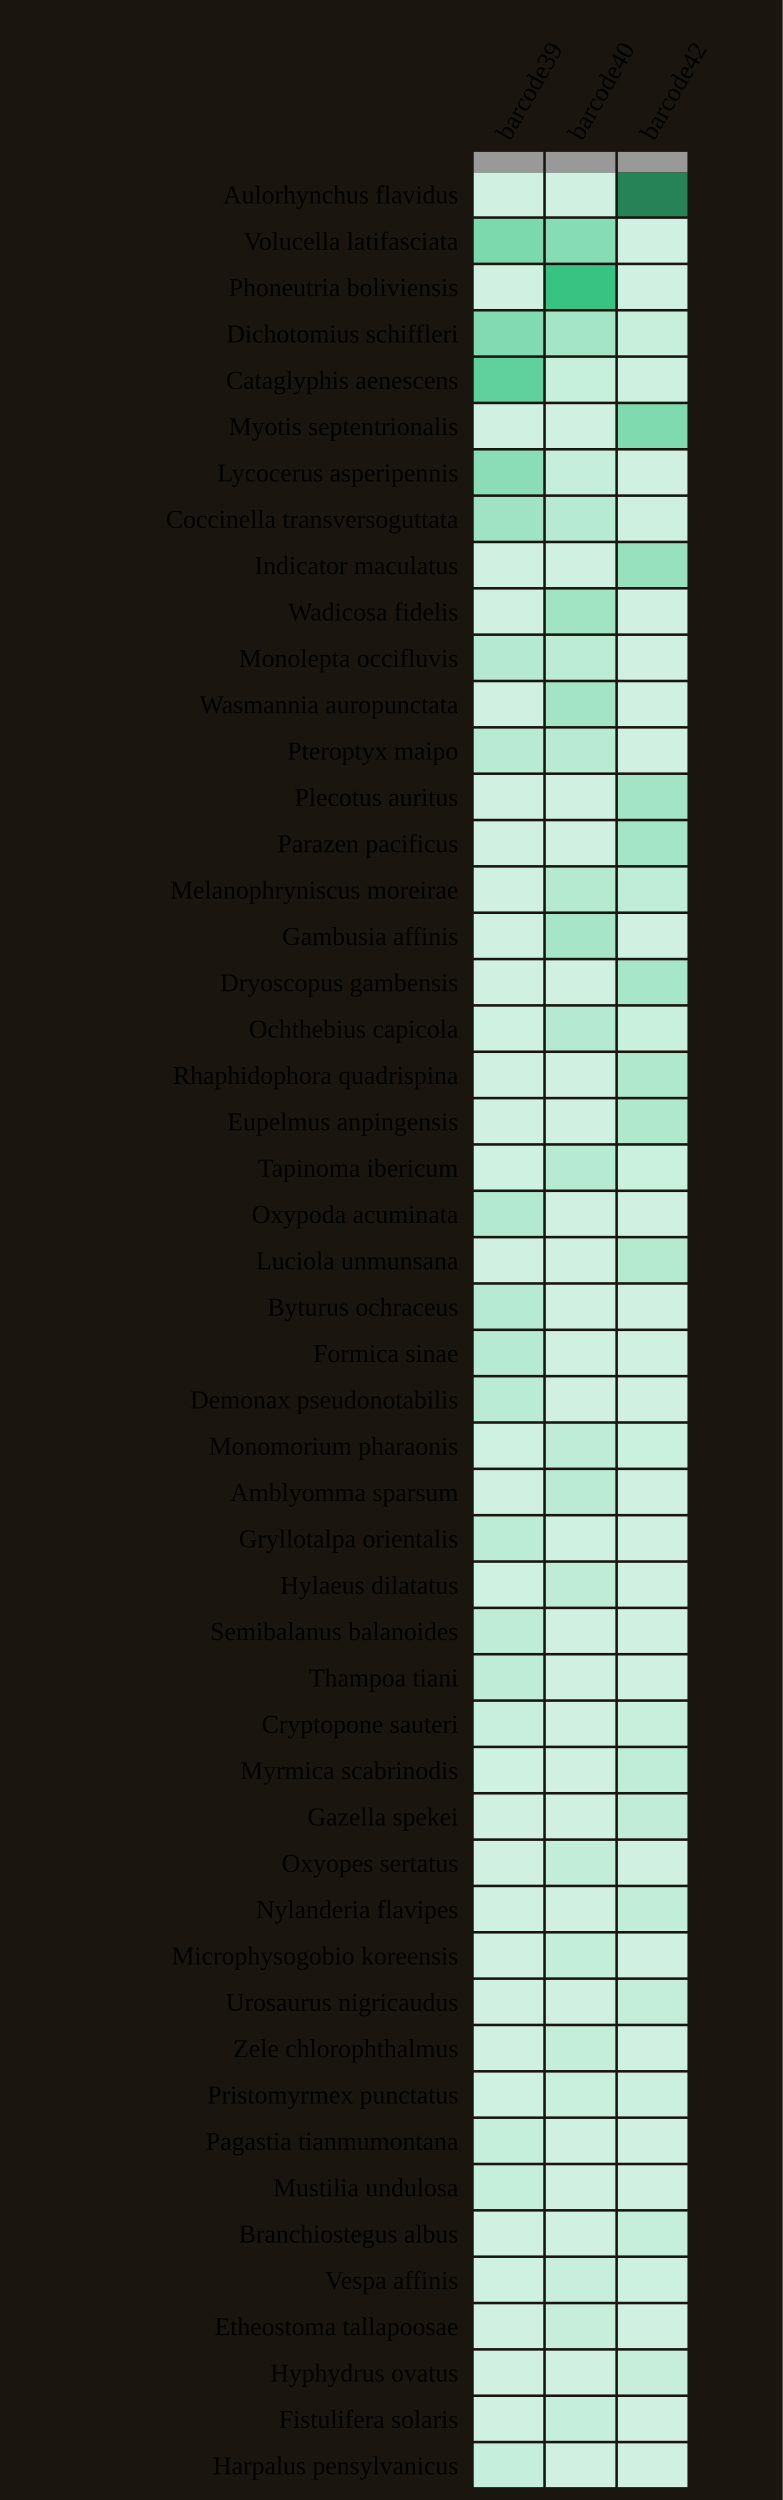
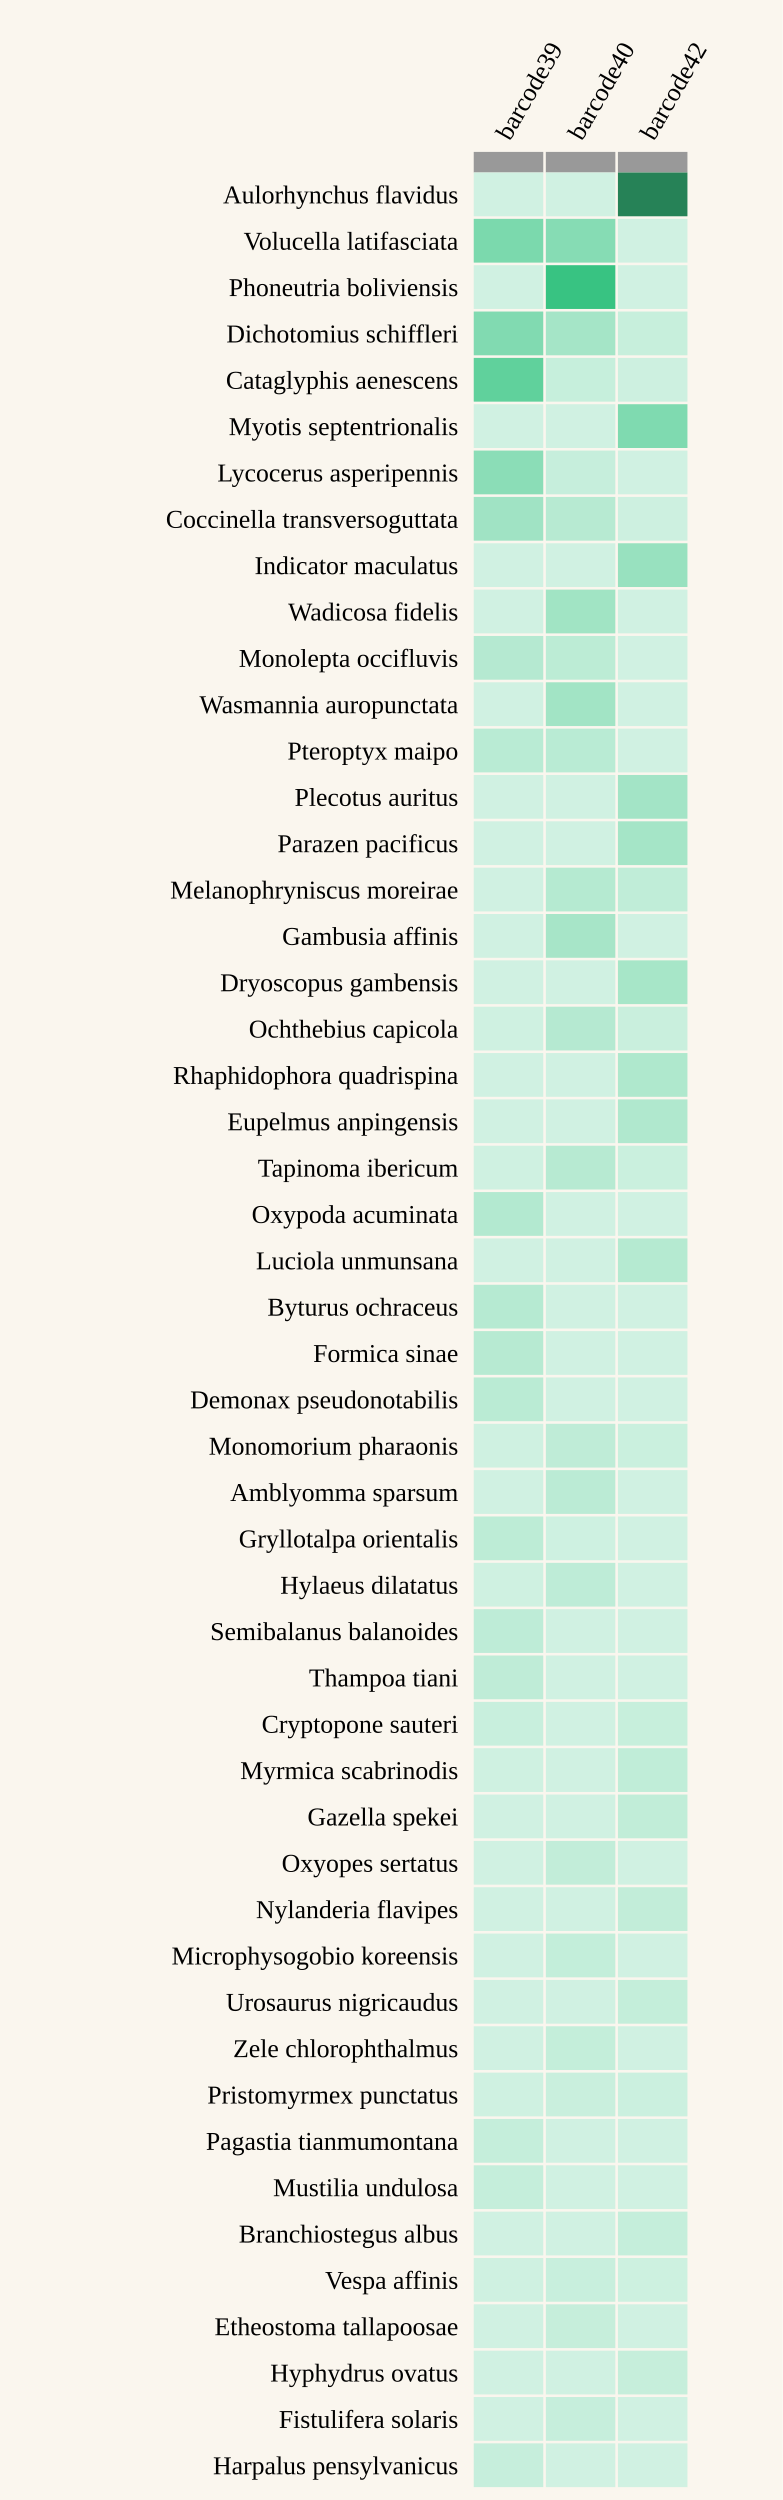
<svg xmlns="http://www.w3.org/2000/svg" viewBox="0 0 304 971" width="304" height="971">
-   <rect x="0" y="0" width="304" height="971" fill="#1A160F" />
+   <rect x="0" y="0" width="304" height="971" fill="#FAF6EE" />
  <text x="198" y="55" font-size="10" fill="rgb(0, 0, 0)" text-anchor="start" transform="rotate(-60 198 55)">barcode39</text>
  <text x="226" y="55" font-size="10" fill="rgb(0, 0, 0)" text-anchor="start" transform="rotate(-60 226 55)">barcode40</text>
  <text x="254" y="55" font-size="10" fill="rgb(0, 0, 0)" text-anchor="start" transform="rotate(-60 254 55)">barcode42</text>
  <rect x="184" y="59" width="27" height="8" fill="hsl(0, 0%, 60%)" />
  <rect x="212" y="59" width="27" height="8" fill="hsl(0, 0%, 60%)" />
  <rect x="240" y="59" width="27" height="8" fill="hsl(0, 0%, 60%)" />
  <text x="178" y="79" font-size="10" fill="rgb(0, 0, 0)" font-weight="normal" text-anchor="end">Aulorhynchus flavidus</text>
  <rect x="184" y="67" width="27" height="17" fill="hsl(152, 55%, 88%)" />
  <rect x="212" y="67" width="27" height="17" fill="hsl(152, 55%, 88%)" />
  <rect x="240" y="67" width="27" height="17" fill="hsl(152, 55%, 33%)" />
  <text x="178" y="97" font-size="10" fill="rgb(0, 0, 0)" font-weight="normal" text-anchor="end">Volucella latifasciata</text>
  <rect x="184" y="85" width="27" height="17" fill="hsl(152, 55%, 66.486%)" />
  <rect x="212" y="85" width="27" height="17" fill="hsl(152, 55%, 69.357%)" />
  <rect x="240" y="85" width="27" height="17" fill="hsl(152, 55%, 88%)" />
  <text x="178" y="115" font-size="10" fill="rgb(0, 0, 0)" font-weight="normal" text-anchor="end">Phoneutria boliviensis</text>
  <rect x="184" y="103" width="27" height="17" fill="hsl(152, 55%, 88%)" />
  <rect x="212" y="103" width="27" height="17" fill="hsl(152, 55%, 49.23%)" />
  <rect x="240" y="103" width="27" height="17" fill="hsl(152, 55%, 88%)" />
  <text x="178" y="133" font-size="10" fill="rgb(0, 0, 0)" font-weight="normal" text-anchor="end">Dichotomius schiffleri</text>
  <rect x="184" y="121" width="27" height="17" fill="hsl(152, 55%, 68.19%)" />
  <rect x="212" y="121" width="27" height="17" fill="hsl(152, 55%, 77.205%)" />
  <rect x="240" y="121" width="27" height="17" fill="hsl(152, 55%, 85.842%)" />
  <text x="178" y="151" font-size="10" fill="rgb(0, 0, 0)" font-weight="normal" text-anchor="end">Cataglyphis aenescens</text>
  <rect x="184" y="139" width="27" height="17" fill="hsl(152, 55%, 59.72%)" />
  <rect x="212" y="139" width="27" height="17" fill="hsl(152, 55%, 85.69%)" />
  <rect x="240" y="139" width="27" height="17" fill="hsl(152, 55%, 87.322%)" />
  <text x="178" y="169" font-size="10" fill="rgb(0, 0, 0)" font-weight="normal" text-anchor="end">Myotis septentrionalis</text>
  <rect x="184" y="157" width="27" height="17" fill="hsl(152, 55%, 88%)" />
  <rect x="212" y="157" width="27" height="17" fill="hsl(152, 55%, 88%)" />
  <rect x="240" y="157" width="27" height="17" fill="hsl(152, 55%, 67.654%)" />
  <text x="178" y="187" font-size="10" fill="rgb(0, 0, 0)" font-weight="normal" text-anchor="end">Lycocerus asperipennis</text>
  <rect x="184" y="175" width="27" height="17" fill="hsl(152, 55%, 70.63%)" />
  <rect x="212" y="175" width="27" height="17" fill="hsl(152, 55%, 85.619%)" />
  <rect x="240" y="175" width="27" height="17" fill="hsl(152, 55%, 88%)" />
  <text x="178" y="205" font-size="10" fill="rgb(0, 0, 0)" font-weight="normal" text-anchor="end">Coccinella transversoguttata</text>
  <rect x="184" y="193" width="27" height="17" fill="hsl(152, 55%, 75.922%)" />
  <rect x="212" y="193" width="27" height="17" fill="hsl(152, 55%, 81.754%)" />
  <rect x="240" y="193" width="27" height="17" fill="hsl(152, 55%, 87.344%)" />
  <text x="178" y="223" font-size="10" fill="rgb(0, 0, 0)" font-weight="normal" text-anchor="end">Indicator maculatus</text>
  <rect x="184" y="211" width="27" height="17" fill="hsl(152, 55%, 88%)" />
  <rect x="212" y="211" width="27" height="17" fill="hsl(152, 55%, 88%)" />
  <rect x="240" y="211" width="27" height="17" fill="hsl(152, 55%, 73.886%)" />
  <text x="178" y="241" font-size="10" fill="rgb(0, 0, 0)" font-weight="normal" text-anchor="end">Wadicosa fidelis</text>
  <rect x="184" y="229" width="27" height="17" fill="hsl(152, 55%, 88%)" />
  <rect x="212" y="229" width="27" height="17" fill="hsl(152, 55%, 76.098%)" />
  <rect x="240" y="229" width="27" height="17" fill="hsl(152, 55%, 88%)" />
  <text x="178" y="259" font-size="10" fill="rgb(0, 0, 0)" font-weight="normal" text-anchor="end">Monolepta occifluvis</text>
  <rect x="184" y="247" width="27" height="17" fill="hsl(152, 55%, 81.222%)" />
  <rect x="212" y="247" width="27" height="17" fill="hsl(152, 55%, 83.027%)" />
  <rect x="240" y="247" width="27" height="17" fill="hsl(152, 55%, 88%)" />
  <text x="178" y="277" font-size="10" fill="rgb(0, 0, 0)" font-weight="normal" text-anchor="end">Wasmannia auropunctata</text>
  <rect x="184" y="265" width="27" height="17" fill="hsl(152, 55%, 87.994%)" />
  <rect x="212" y="265" width="27" height="17" fill="hsl(152, 55%, 76.476%)" />
  <rect x="240" y="265" width="27" height="17" fill="hsl(152, 55%, 88%)" />
  <text x="178" y="295" font-size="10" fill="rgb(0, 0, 0)" font-weight="normal" text-anchor="end">Pteroptyx maipo</text>
  <rect x="184" y="283" width="27" height="17" fill="hsl(152, 55%, 82.302%)" />
  <rect x="212" y="283" width="27" height="17" fill="hsl(152, 55%, 82.367%)" />
  <rect x="240" y="283" width="27" height="17" fill="hsl(152, 55%, 88%)" />
  <text x="178" y="313" font-size="10" fill="rgb(0, 0, 0)" font-weight="normal" text-anchor="end">Plecotus auritus</text>
  <rect x="184" y="301" width="27" height="17" fill="hsl(152, 55%, 88%)" />
  <rect x="212" y="301" width="27" height="17" fill="hsl(152, 55%, 88%)" />
  <rect x="240" y="301" width="27" height="17" fill="hsl(152, 55%, 76.772%)" />
  <text x="178" y="331" font-size="10" fill="rgb(0, 0, 0)" font-weight="normal" text-anchor="end">Parazen pacificus</text>
  <rect x="184" y="319" width="27" height="17" fill="hsl(152, 55%, 88%)" />
  <rect x="212" y="319" width="27" height="17" fill="hsl(152, 55%, 88%)" />
  <rect x="240" y="319" width="27" height="17" fill="hsl(152, 55%, 77.355%)" />
  <text x="178" y="349" font-size="10" fill="rgb(0, 0, 0)" font-weight="normal" text-anchor="end">Melanophryniscus moreirae</text>
  <rect x="184" y="337" width="27" height="17" fill="hsl(152, 55%, 88%)" />
  <rect x="212" y="337" width="27" height="17" fill="hsl(152, 55%, 81.354%)" />
  <rect x="240" y="337" width="27" height="17" fill="hsl(152, 55%, 84.169%)" />
  <text x="178" y="367" font-size="10" fill="rgb(0, 0, 0)" font-weight="normal" text-anchor="end">Gambusia affinis</text>
  <rect x="184" y="355" width="27" height="17" fill="hsl(152, 55%, 88%)" />
  <rect x="212" y="355" width="27" height="17" fill="hsl(152, 55%, 77.747%)" />
  <rect x="240" y="355" width="27" height="17" fill="hsl(152, 55%, 88%)" />
  <text x="178" y="385" font-size="10" fill="rgb(0, 0, 0)" font-weight="normal" text-anchor="end">Dryoscopus gambensis</text>
  <rect x="184" y="373" width="27" height="17" fill="hsl(152, 55%, 88%)" />
  <rect x="212" y="373" width="27" height="17" fill="hsl(152, 55%, 88%)" />
  <rect x="240" y="373" width="27" height="17" fill="hsl(152, 55%, 77.791%)" />
  <text x="178" y="403" font-size="10" fill="rgb(0, 0, 0)" font-weight="normal" text-anchor="end">Ochthebius capicola</text>
  <rect x="184" y="391" width="27" height="17" fill="hsl(152, 55%, 87.961%)" />
  <rect x="212" y="391" width="27" height="17" fill="hsl(152, 55%, 81.212%)" />
  <rect x="240" y="391" width="27" height="17" fill="hsl(152, 55%, 86.327%)" />
  <text x="178" y="421" font-size="10" fill="rgb(0, 0, 0)" font-weight="normal" text-anchor="end">Rhaphidophora quadrispina</text>
  <rect x="184" y="409" width="27" height="17" fill="hsl(152, 55%, 88%)" />
  <rect x="212" y="409" width="27" height="17" fill="hsl(152, 55%, 88%)" />
  <rect x="240" y="409" width="27" height="17" fill="hsl(152, 55%, 79.683%)" />
  <text x="178" y="439" font-size="10" fill="rgb(0, 0, 0)" font-weight="normal" text-anchor="end">Eupelmus anpingensis</text>
  <rect x="184" y="427" width="27" height="17" fill="hsl(152, 55%, 88%)" />
  <rect x="212" y="427" width="27" height="17" fill="hsl(152, 55%, 88%)" />
  <rect x="240" y="427" width="27" height="17" fill="hsl(152, 55%, 80.071%)" />
  <text x="178" y="457" font-size="10" fill="rgb(0, 0, 0)" font-weight="normal" text-anchor="end">Tapinoma ibericum</text>
  <rect x="184" y="445" width="27" height="17" fill="hsl(152, 55%, 87.915%)" />
  <rect x="212" y="445" width="27" height="17" fill="hsl(152, 55%, 81.8%)" />
  <rect x="240" y="445" width="27" height="17" fill="hsl(152, 55%, 86.715%)" />
  <text x="178" y="475" font-size="10" fill="rgb(0, 0, 0)" font-weight="normal" text-anchor="end">Oxypoda acuminata</text>
  <rect x="184" y="463" width="27" height="17" fill="hsl(152, 55%, 80.704%)" />
  <rect x="212" y="463" width="27" height="17" fill="hsl(152, 55%, 88%)" />
  <rect x="240" y="463" width="27" height="17" fill="hsl(152, 55%, 88%)" />
  <text x="178" y="493" font-size="10" fill="rgb(0, 0, 0)" font-weight="normal" text-anchor="end">Luciola unmunsana</text>
  <rect x="184" y="481" width="27" height="17" fill="hsl(152, 55%, 88%)" />
  <rect x="212" y="481" width="27" height="17" fill="hsl(152, 55%, 88%)" />
  <rect x="240" y="481" width="27" height="17" fill="hsl(152, 55%, 81.283%)" />
  <text x="178" y="511" font-size="10" fill="rgb(0, 0, 0)" font-weight="normal" text-anchor="end">Byturus ochraceus</text>
  <rect x="184" y="499" width="27" height="17" fill="hsl(152, 55%, 81.545%)" />
  <rect x="212" y="499" width="27" height="17" fill="hsl(152, 55%, 88%)" />
  <rect x="240" y="499" width="27" height="17" fill="hsl(152, 55%, 88%)" />
  <text x="178" y="529" font-size="10" fill="rgb(0, 0, 0)" font-weight="normal" text-anchor="end">Formica sinae</text>
  <rect x="184" y="517" width="27" height="17" fill="hsl(152, 55%, 81.833%)" />
  <rect x="212" y="517" width="27" height="17" fill="hsl(152, 55%, 88%)" />
  <rect x="240" y="517" width="27" height="17" fill="hsl(152, 55%, 88%)" />
  <text x="178" y="547" font-size="10" fill="rgb(0, 0, 0)" font-weight="normal" text-anchor="end">Demonax pseudonotabilis</text>
  <rect x="184" y="535" width="27" height="17" fill="hsl(152, 55%, 82.42%)" />
  <rect x="212" y="535" width="27" height="17" fill="hsl(152, 55%, 88%)" />
  <rect x="240" y="535" width="27" height="17" fill="hsl(152, 55%, 88%)" />
  <text x="178" y="565" font-size="10" fill="rgb(0, 0, 0)" font-weight="normal" text-anchor="end">Monomorium pharaonis</text>
  <rect x="184" y="553" width="27" height="17" fill="hsl(152, 55%, 87.931%)" />
  <rect x="212" y="553" width="27" height="17" fill="hsl(152, 55%, 83.828%)" />
  <rect x="240" y="553" width="27" height="17" fill="hsl(152, 55%, 86.715%)" />
  <text x="178" y="583" font-size="10" fill="rgb(0, 0, 0)" font-weight="normal" text-anchor="end">Amblyomma sparsum</text>
  <rect x="184" y="571" width="27" height="17" fill="hsl(152, 55%, 88%)" />
  <rect x="212" y="571" width="27" height="17" fill="hsl(152, 55%, 82.72%)" />
  <rect x="240" y="571" width="27" height="17" fill="hsl(152, 55%, 88%)" />
  <text x="178" y="601" font-size="10" fill="rgb(0, 0, 0)" font-weight="normal" text-anchor="end">Gryllotalpa orientalis</text>
  <rect x="184" y="589" width="27" height="17" fill="hsl(152, 55%, 83.414%)" />
  <rect x="212" y="589" width="27" height="17" fill="hsl(152, 55%, 87.622%)" />
  <rect x="240" y="589" width="27" height="17" fill="hsl(152, 55%, 88%)" />
  <text x="178" y="619" font-size="10" fill="rgb(0, 0, 0)" font-weight="normal" text-anchor="end">Hylaeus dilatatus</text>
  <rect x="184" y="607" width="27" height="17" fill="hsl(152, 55%, 87.965%)" />
  <rect x="212" y="607" width="27" height="17" fill="hsl(152, 55%, 83.569%)" />
  <rect x="240" y="607" width="27" height="17" fill="hsl(152, 55%, 88%)" />
  <text x="178" y="637" font-size="10" fill="rgb(0, 0, 0)" font-weight="normal" text-anchor="end">Semibalanus balanoides</text>
  <rect x="184" y="625" width="27" height="17" fill="hsl(152, 55%, 83.567%)" />
  <rect x="212" y="625" width="27" height="17" fill="hsl(152, 55%, 88%)" />
  <rect x="240" y="625" width="27" height="17" fill="hsl(152, 55%, 88%)" />
  <text x="178" y="655" font-size="10" fill="rgb(0, 0, 0)" font-weight="normal" text-anchor="end">Thampoa tiani</text>
  <rect x="184" y="643" width="27" height="17" fill="hsl(152, 55%, 83.784%)" />
  <rect x="212" y="643" width="27" height="17" fill="hsl(152, 55%, 88%)" />
  <rect x="240" y="643" width="27" height="17" fill="hsl(152, 55%, 88%)" />
  <text x="178" y="673" font-size="10" fill="rgb(0, 0, 0)" font-weight="normal" text-anchor="end">Cryptopone sauteri</text>
  <rect x="184" y="661" width="27" height="17" fill="hsl(152, 55%, 86.041%)" />
  <rect x="212" y="661" width="27" height="17" fill="hsl(152, 55%, 88%)" />
  <rect x="240" y="661" width="27" height="17" fill="hsl(152, 55%, 85.793%)" />
  <text x="178" y="691" font-size="10" fill="rgb(0, 0, 0)" font-weight="normal" text-anchor="end">Myrmica scabrinodis</text>
  <rect x="184" y="679" width="27" height="17" fill="hsl(152, 55%, 87.959%)" />
  <rect x="212" y="679" width="27" height="17" fill="hsl(152, 55%, 88%)" />
  <rect x="240" y="679" width="27" height="17" fill="hsl(152, 55%, 84.023%)" />
  <text x="178" y="709" font-size="10" fill="rgb(0, 0, 0)" font-weight="normal" text-anchor="end">Gazella spekei</text>
  <rect x="184" y="697" width="27" height="17" fill="hsl(152, 55%, 88%)" />
  <rect x="212" y="697" width="27" height="17" fill="hsl(152, 55%, 88%)" />
  <rect x="240" y="697" width="27" height="17" fill="hsl(152, 55%, 84.24%)" />
  <text x="178" y="727" font-size="10" fill="rgb(0, 0, 0)" font-weight="normal" text-anchor="end">Oxyopes sertatus</text>
  <rect x="184" y="715" width="27" height="17" fill="hsl(152, 55%, 88%)" />
  <rect x="212" y="715" width="27" height="17" fill="hsl(152, 55%, 84.488%)" />
  <rect x="240" y="715" width="27" height="17" fill="hsl(152, 55%, 88%)" />
  <text x="178" y="745" font-size="10" fill="rgb(0, 0, 0)" font-weight="normal" text-anchor="end">Nylanderia flavipes</text>
  <rect x="184" y="733" width="27" height="17" fill="hsl(152, 55%, 88%)" />
  <rect x="212" y="733" width="27" height="17" fill="hsl(152, 55%, 88%)" />
  <rect x="240" y="733" width="27" height="17" fill="hsl(152, 55%, 84.606%)" />
  <text x="178" y="763" font-size="10" fill="rgb(0, 0, 0)" font-weight="normal" text-anchor="end">Microphysogobio koreensis</text>
  <rect x="184" y="751" width="27" height="17" fill="hsl(152, 55%, 88%)" />
  <rect x="212" y="751" width="27" height="17" fill="hsl(152, 55%, 84.937%)" />
  <rect x="240" y="751" width="27" height="17" fill="hsl(152, 55%, 88%)" />
  <text x="178" y="781" font-size="10" fill="rgb(0, 0, 0)" font-weight="normal" text-anchor="end">Urosaurus nigricaudus</text>
  <rect x="184" y="769" width="27" height="17" fill="hsl(152, 55%, 88%)" />
  <rect x="212" y="769" width="27" height="17" fill="hsl(152, 55%, 88%)" />
  <rect x="240" y="769" width="27" height="17" fill="hsl(152, 55%, 85.113%)" />
  <text x="178" y="799" font-size="10" fill="rgb(0, 0, 0)" font-weight="normal" text-anchor="end">Zele chlorophthalmus</text>
  <rect x="184" y="787" width="27" height="17" fill="hsl(152, 55%, 88%)" />
  <rect x="212" y="787" width="27" height="17" fill="hsl(152, 55%, 85.126%)" />
  <rect x="240" y="787" width="27" height="17" fill="hsl(152, 55%, 88%)" />
  <text x="178" y="817" font-size="10" fill="rgb(0, 0, 0)" font-weight="normal" text-anchor="end">Pristomyrmex punctatus</text>
  <rect x="184" y="805" width="27" height="17" fill="hsl(152, 55%, 87.953%)" />
  <rect x="212" y="805" width="27" height="17" fill="hsl(152, 55%, 86.256%)" />
  <rect x="240" y="805" width="27" height="17" fill="hsl(152, 55%, 86.957%)" />
  <text x="178" y="835" font-size="10" fill="rgb(0, 0, 0)" font-weight="normal" text-anchor="end">Pagastia tianmumontana</text>
  <rect x="184" y="823" width="27" height="17" fill="hsl(152, 55%, 85.27%)" />
  <rect x="212" y="823" width="27" height="17" fill="hsl(152, 55%, 88%)" />
  <rect x="240" y="823" width="27" height="17" fill="hsl(152, 55%, 88%)" />
  <text x="178" y="853" font-size="10" fill="rgb(0, 0, 0)" font-weight="normal" text-anchor="end">Mustilia undulosa</text>
  <rect x="184" y="841" width="27" height="17" fill="hsl(152, 55%, 85.27%)" />
  <rect x="212" y="841" width="27" height="17" fill="hsl(152, 55%, 88%)" />
  <rect x="240" y="841" width="27" height="17" fill="hsl(152, 55%, 88%)" />
  <text x="178" y="871" font-size="10" fill="rgb(0, 0, 0)" font-weight="normal" text-anchor="end">Branchiostegus albus</text>
  <rect x="184" y="859" width="27" height="17" fill="hsl(152, 55%, 88%)" />
  <rect x="212" y="859" width="27" height="17" fill="hsl(152, 55%, 88%)" />
  <rect x="240" y="859" width="27" height="17" fill="hsl(152, 55%, 85.308%)" />
  <text x="178" y="889" font-size="10" fill="rgb(0, 0, 0)" font-weight="normal" text-anchor="end">Vespa affinis</text>
  <rect x="184" y="877" width="27" height="17" fill="hsl(152, 55%, 87.963%)" />
  <rect x="212" y="877" width="27" height="17" fill="hsl(152, 55%, 86.092%)" />
  <rect x="240" y="877" width="27" height="17" fill="hsl(152, 55%, 87.393%)" />
  <text x="178" y="907" font-size="10" fill="rgb(0, 0, 0)" font-weight="normal" text-anchor="end">Etheostoma tallapoosae</text>
  <rect x="184" y="895" width="27" height="17" fill="hsl(152, 55%, 88%)" />
  <rect x="212" y="895" width="27" height="17" fill="hsl(152, 55%, 85.454%)" />
  <rect x="240" y="895" width="27" height="17" fill="hsl(152, 55%, 88%)" />
  <text x="178" y="925" font-size="10" fill="rgb(0, 0, 0)" font-weight="normal" text-anchor="end">Hyphydrus ovatus</text>
  <rect x="184" y="913" width="27" height="17" fill="hsl(152, 55%, 88%)" />
  <rect x="212" y="913" width="27" height="17" fill="hsl(152, 55%, 88%)" />
  <rect x="240" y="913" width="27" height="17" fill="hsl(152, 55%, 85.527%)" />
  <text x="178" y="943" font-size="10" fill="rgb(0, 0, 0)" font-weight="normal" text-anchor="end">Fistulifera solaris</text>
  <rect x="184" y="931" width="27" height="17" fill="hsl(152, 55%, 88%)" />
  <rect x="212" y="931" width="27" height="17" fill="hsl(152, 55%, 85.572%)" />
  <rect x="240" y="931" width="27" height="17" fill="hsl(152, 55%, 88%)" />
  <text x="178" y="961" font-size="10" fill="rgb(0, 0, 0)" font-weight="normal" text-anchor="end">Harpalus pensylvanicus</text>
  <rect x="184" y="949" width="27" height="17" fill="hsl(152, 55%, 85.619%)" />
  <rect x="212" y="949" width="27" height="17" fill="hsl(152, 55%, 88%)" />
  <rect x="240" y="949" width="27" height="17" fill="hsl(152, 55%, 88%)" />
</svg>
